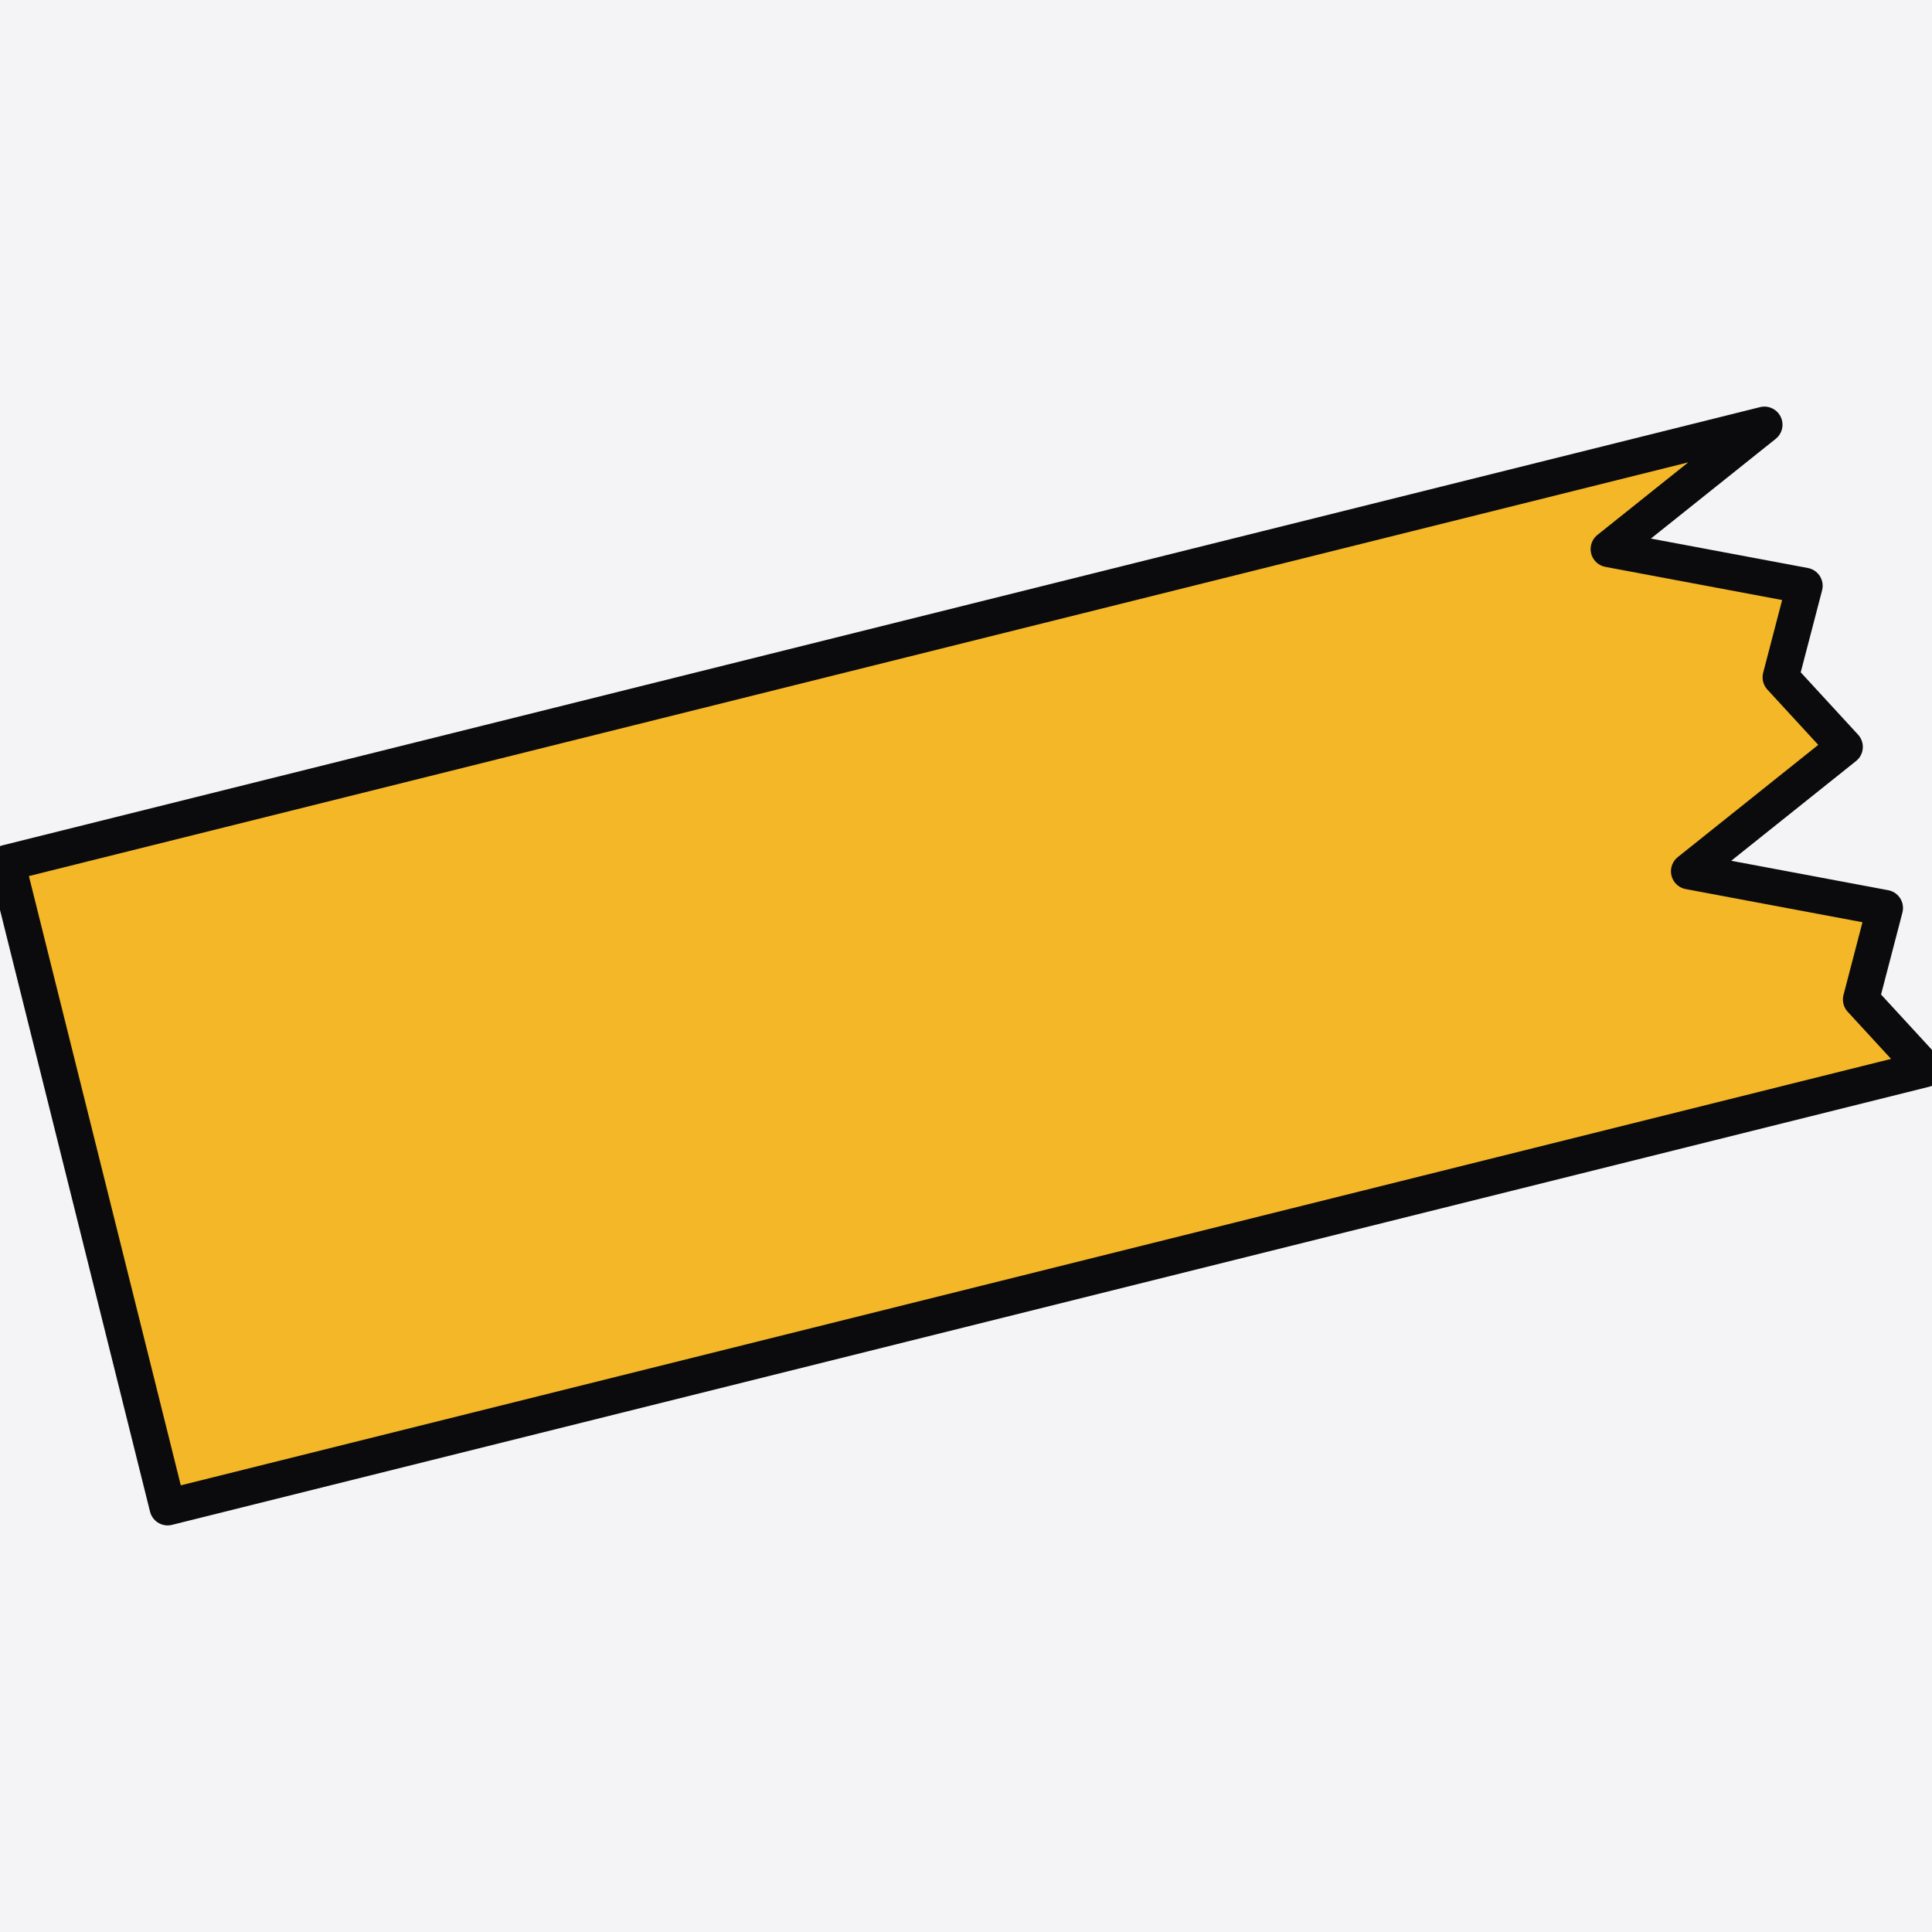
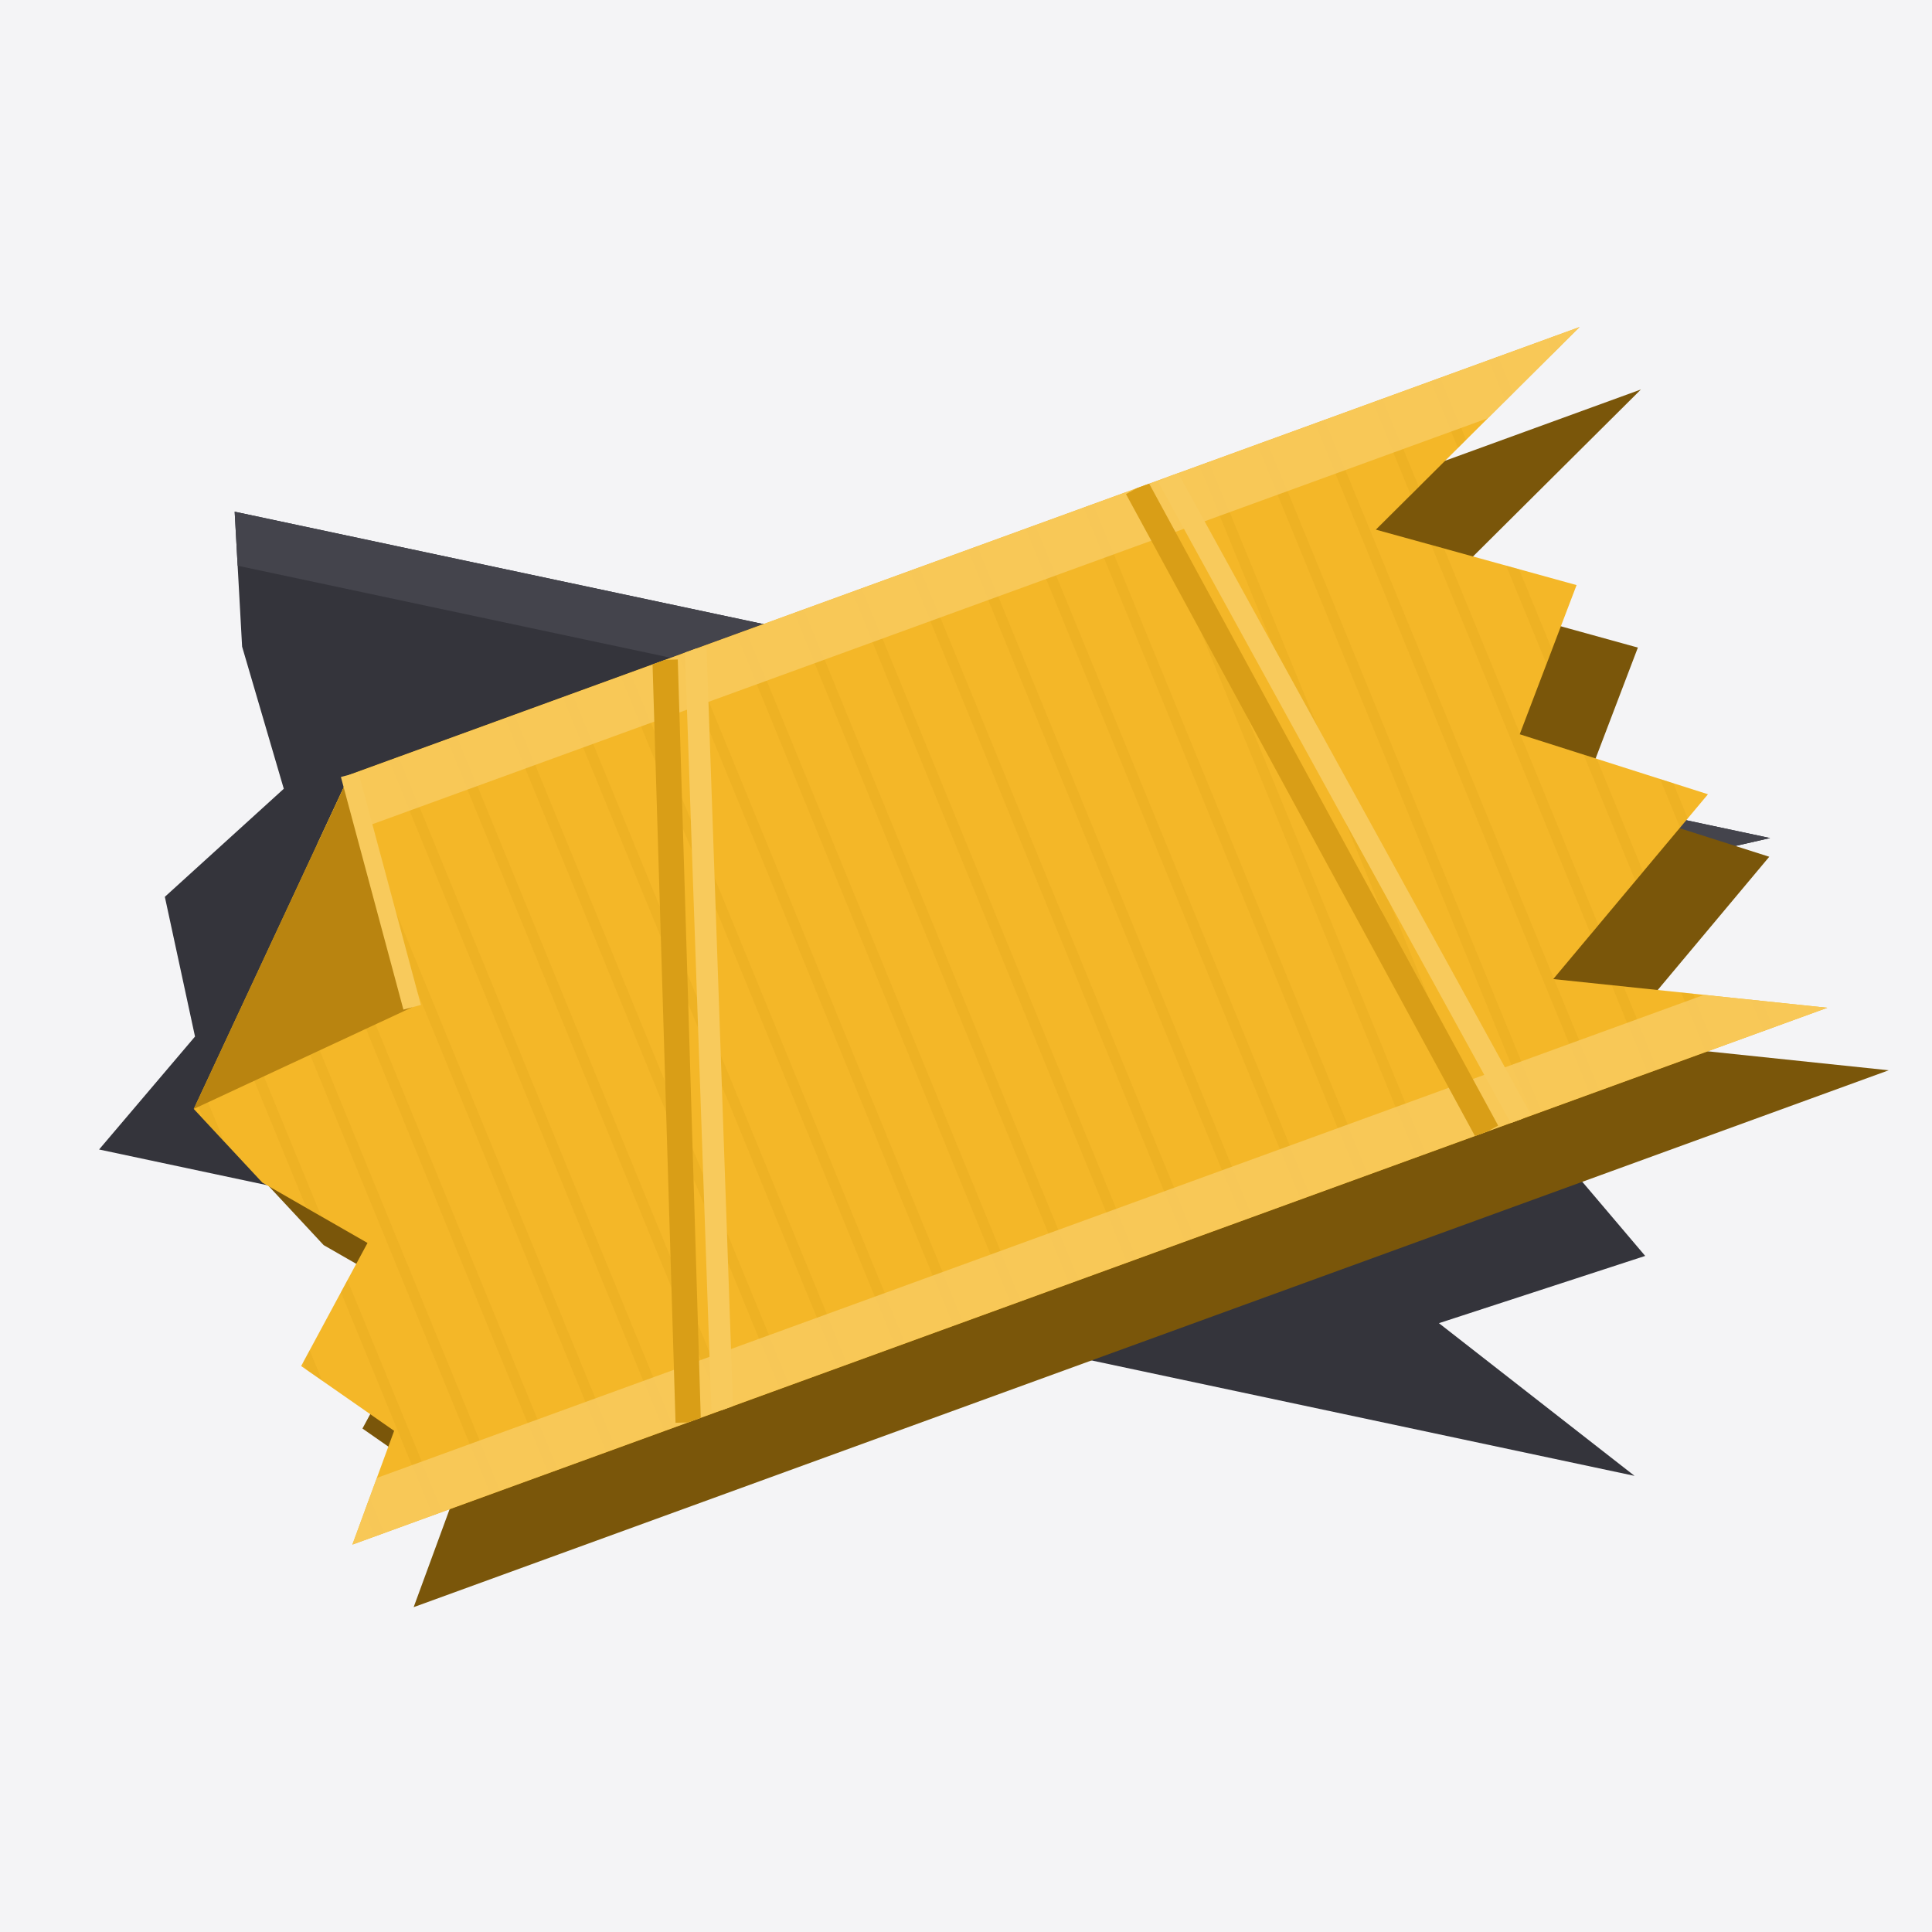
<svg xmlns="http://www.w3.org/2000/svg" viewBox="0 0 64 64" width="64" height="64" role="img" aria-label="unzeen">
  <rect width="64" height="64" fill="#F4F4F6" />
-   <path transform="rotate(-14 32 32)" d="M2.00,21.00 L62.00,21.00 L56.00,23.75 L62.00,26.50 L60.50,29.25 L62.00,32.00 L56.00,34.75 L62.00,37.50 L60.50,40.25 L62.00,43.00 L2.00,43.00Z" fill="#F4B728" stroke="#0B0B0D" stroke-width="1.2" stroke-linejoin="round" />
+   <g transform="rotate(12 30.96 32.92)">
+     <path d="M4.96,22.12 L56.96,22.12 L49.18,25.72 L54.24,29.32 L51.13,32.92 L55.79,36.52 L49.57,40.12 L56.96,43.72 L4.96,43.72 L7.29,39.40 L5.35,35.08 L8.46,30.76 L6.13,26.44 L4.96,22.12Z" fill="#34343B" />
+     <clipPath id="tp9">
+       <path d="M4.96,22.12 L56.96,22.12 L49.18,25.72 L54.24,29.32 L51.13,32.92 L55.79,36.52 L49.57,40.12 L56.96,43.72 L4.96,43.72 L7.29,39.40 L5.35,35.08 L8.46,30.76 L6.13,26.44 L4.96,22.12Z" />
+     </clipPath>
+     <g clip-path="url(#tp9)">
+       <rect x="4.96" y="22.12" width="52.0" height="1.73" fill="#44444C" />
+       <path d="M26.80,22.12 L32.20,43.72" stroke="#232328" stroke-width="1.94" fill="none" />
+       <path d="M28.53,22.12 L33.93,43.72" stroke="#44444C" stroke-width="0.86" fill="none" />
+     </g>
+   </g>
+   <g transform="rotate(-20 32.0 31.0)">
+     <path d="M14.64,19.00 L58.00,19.00 L49.36,23.00 L54.98,27.00 L51.52,31.00 L56.70,35.00 L49.79,39.00 L58.00,43.00 L6.00,43.00 L8.59,39.93 L6.43,36.86 L9.89,33.78 L7.30,30.71 L6.00,27.64Z" fill="#7A560A" transform="translate(1.20 2.64)" />
+     <path d="M14.64,19.00 L58.00,19.00 L49.36,23.00 L54.98,27.00 L51.52,31.00 L56.70,35.00 L49.79,39.00 L58.00,43.00 L6.00,43.00 L8.59,39.93 L6.43,36.86 L9.89,33.78 L7.30,30.71 L6.00,27.64Z" fill="#F4B728" />
+     <clipPath id="tp10">
+       <path d="M14.64,19.00 L58.00,19.00 L49.36,23.00 L54.98,27.00 L51.52,31.00 L56.70,35.00 L49.79,39.00 L58.00,43.00 L6.00,43.00 L8.59,39.93 L6.43,36.86 L9.89,33.78 L7.30,30.71 L6.00,27.64Z" />
+     </clipPath>
+     <g clip-path="url(#tp10)">
+       <path d="M6.00,19 l0.96,24M8.04,19 l0.96,24M10.08,19 l0.96,24M12.12,19 l0.96,24M14.16,19 l0.96,24M16.20,19 l0.96,24M18.24,19 l0.96,24M20.28,19 l0.96,24M22.32,19 l0.96,24M24.36,19 l0.96,24M26.40,19 l0.96,24M28.44,19 l0.96,24M30.48,19 l0.96,24M32.52,19 l0.96,24M34.56,19 l0.96,24M36.60,19 l0.96,24M38.64,19 l0.96,24M40.68,19 l0.96,24M42.72,19 l0.96,24M44.76,19 l0.96,24M46.80,19 l0.96,24M48.84,19 l0.96,24M50.88,19 l0.96,24M52.92,19 l0.96,24M54.96,19 l0.96,24M57.00,19 l0.96,24" stroke="#D99E17" stroke-width="0.35" opacity=".22" fill="none" />
+       <rect x="6" y="19" width="52" height="1.80" fill="#F8CA5C" opacity=".9" />
+       <rect x="6" y="41.20" width="52" height="1.80" fill="#F8CA5C" opacity=".9" />
+       <path d="M25.76,19 L17.84,43" stroke="#D99E17" stroke-width="0.84" fill="none" />
+       <path d="M26.84,19 L19.04,43" stroke="#F8CA5C" stroke-width="0.72" fill="none" />
+       <path d="M42.40,19 L46.00,43" stroke="#D99E17" stroke-width="0.84" fill="none" />
+       <path d="M43.48,19 L47.20,43" stroke="#F8CA5C" stroke-width="0.72" fill="none" />
+     </g>
+     <path d="M14.64,19 L6.00,27.64 L13.95,26.95Z" fill="#B98410" />
+     <path d="M14.64,19 L13.95,26.95" stroke="#F8CA5C" stroke-width="0.60" />
+   </g>
</svg>
